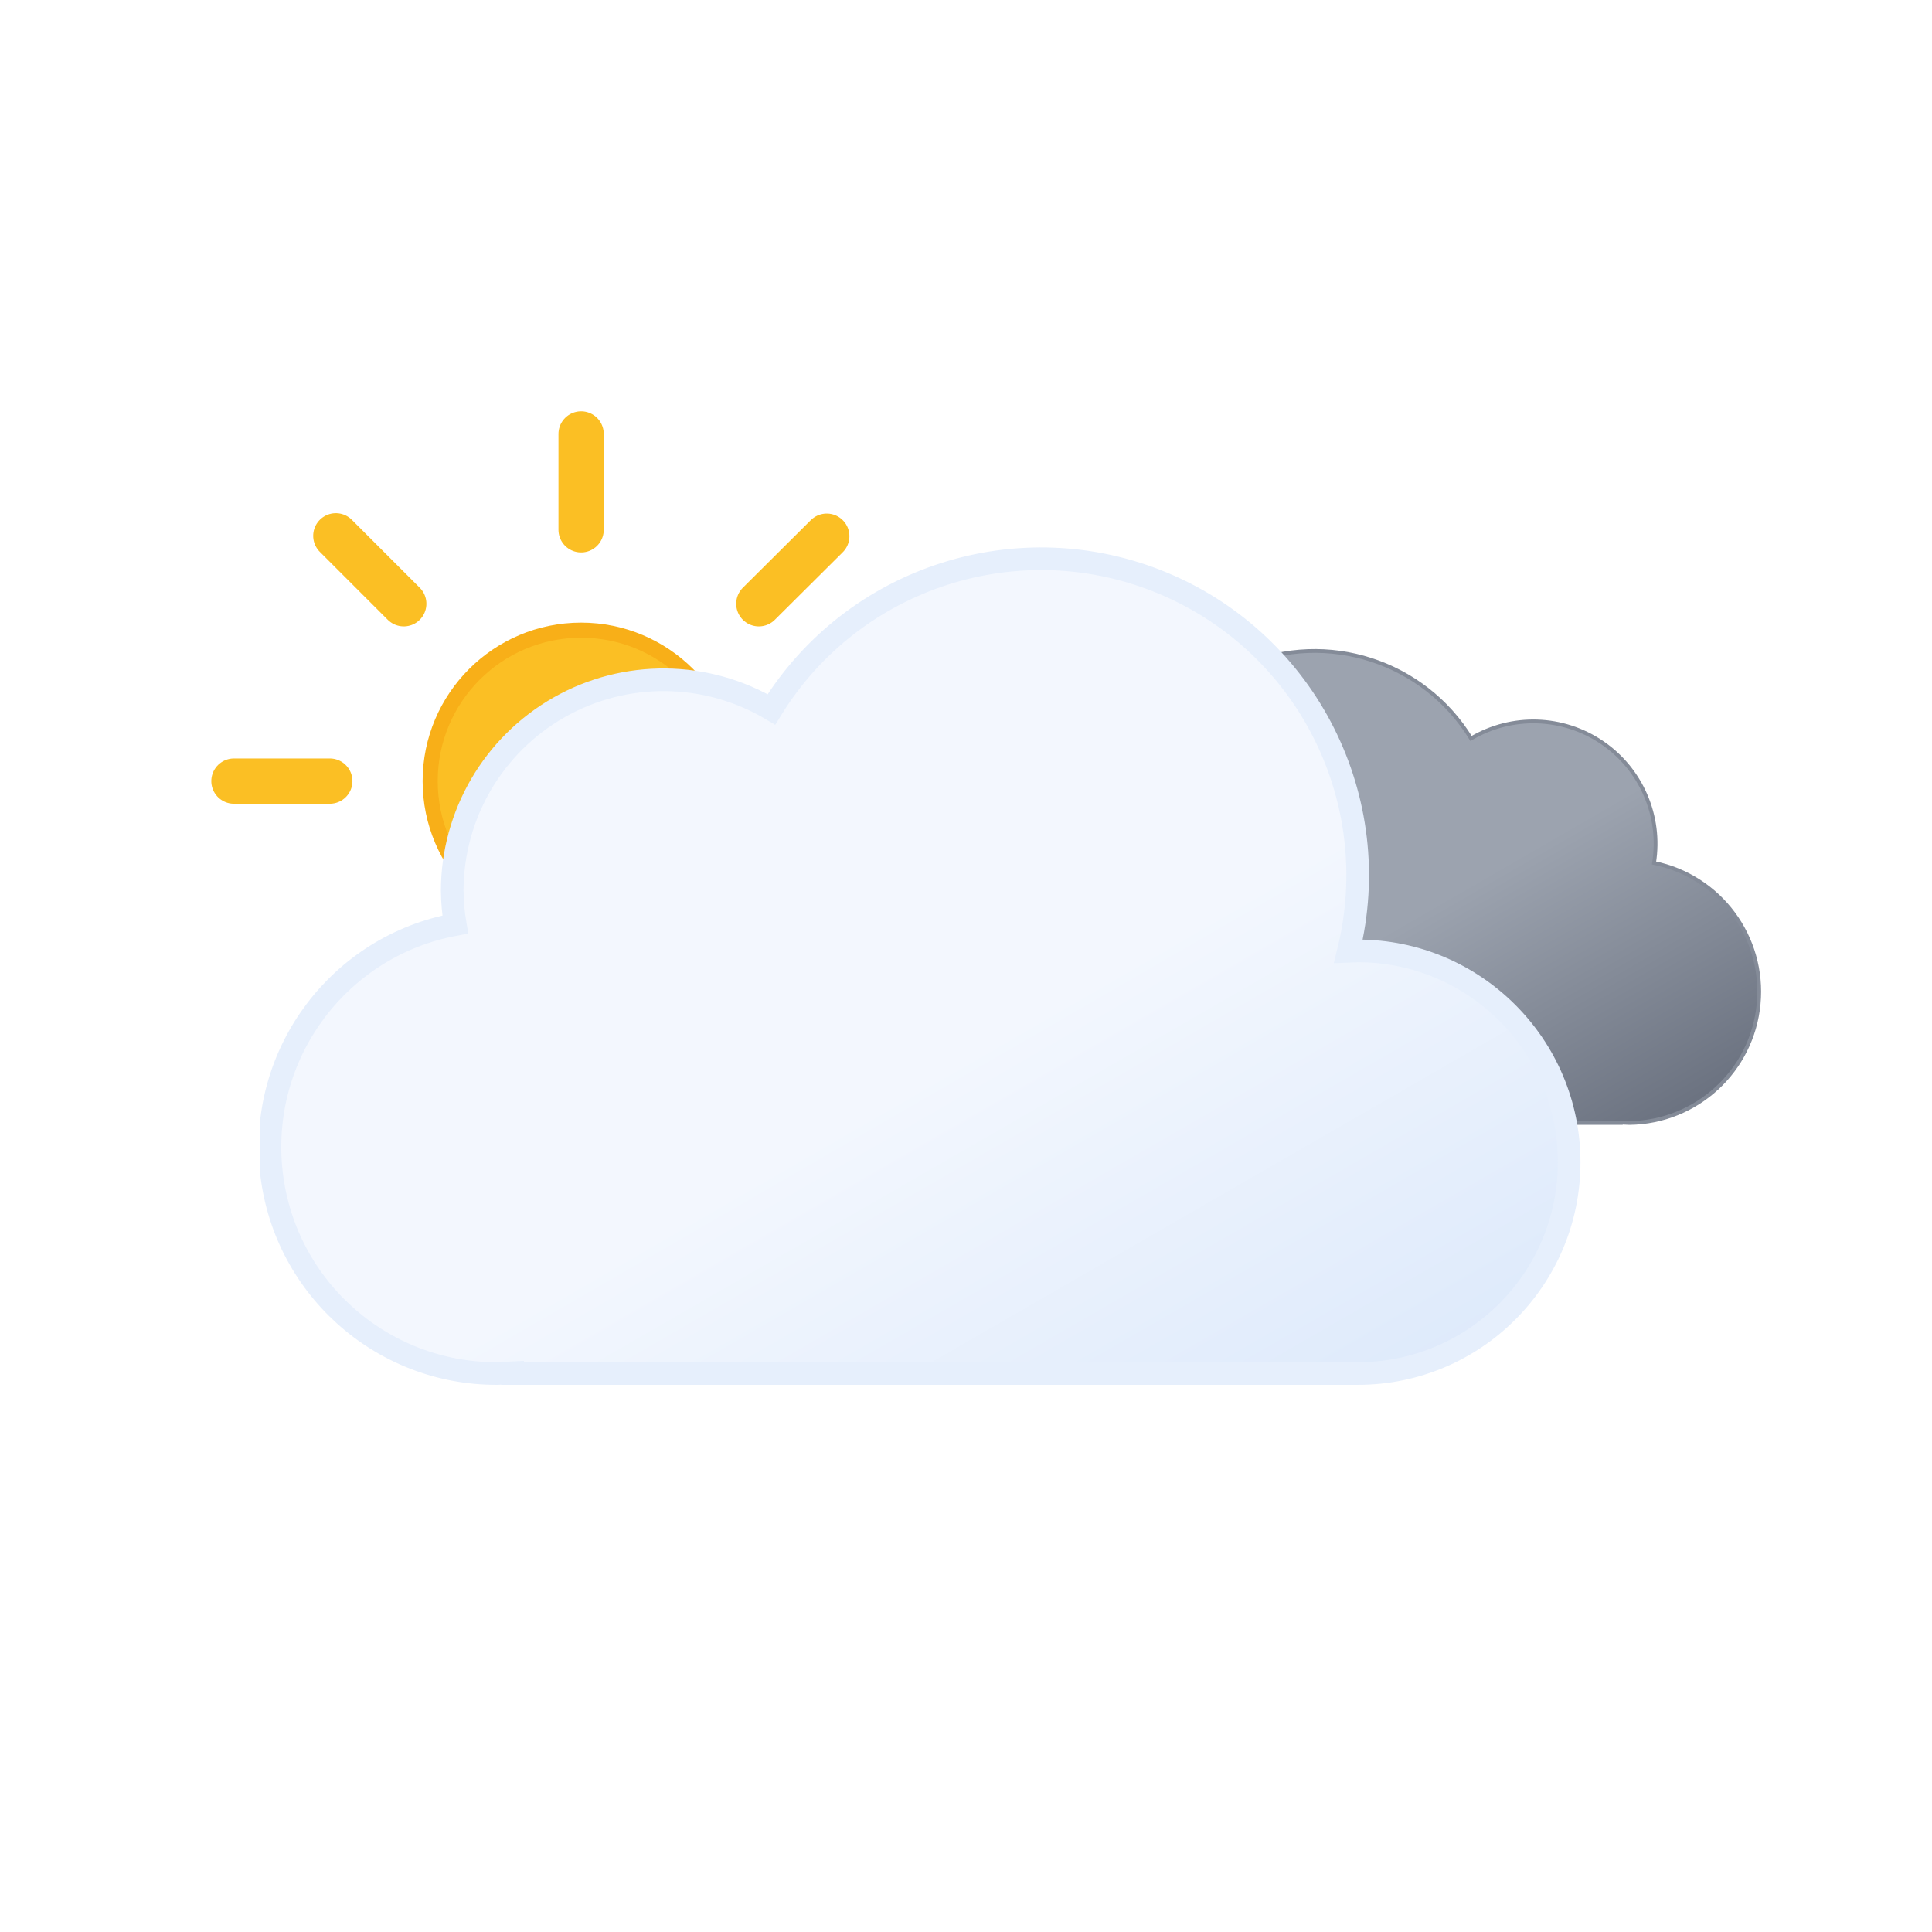
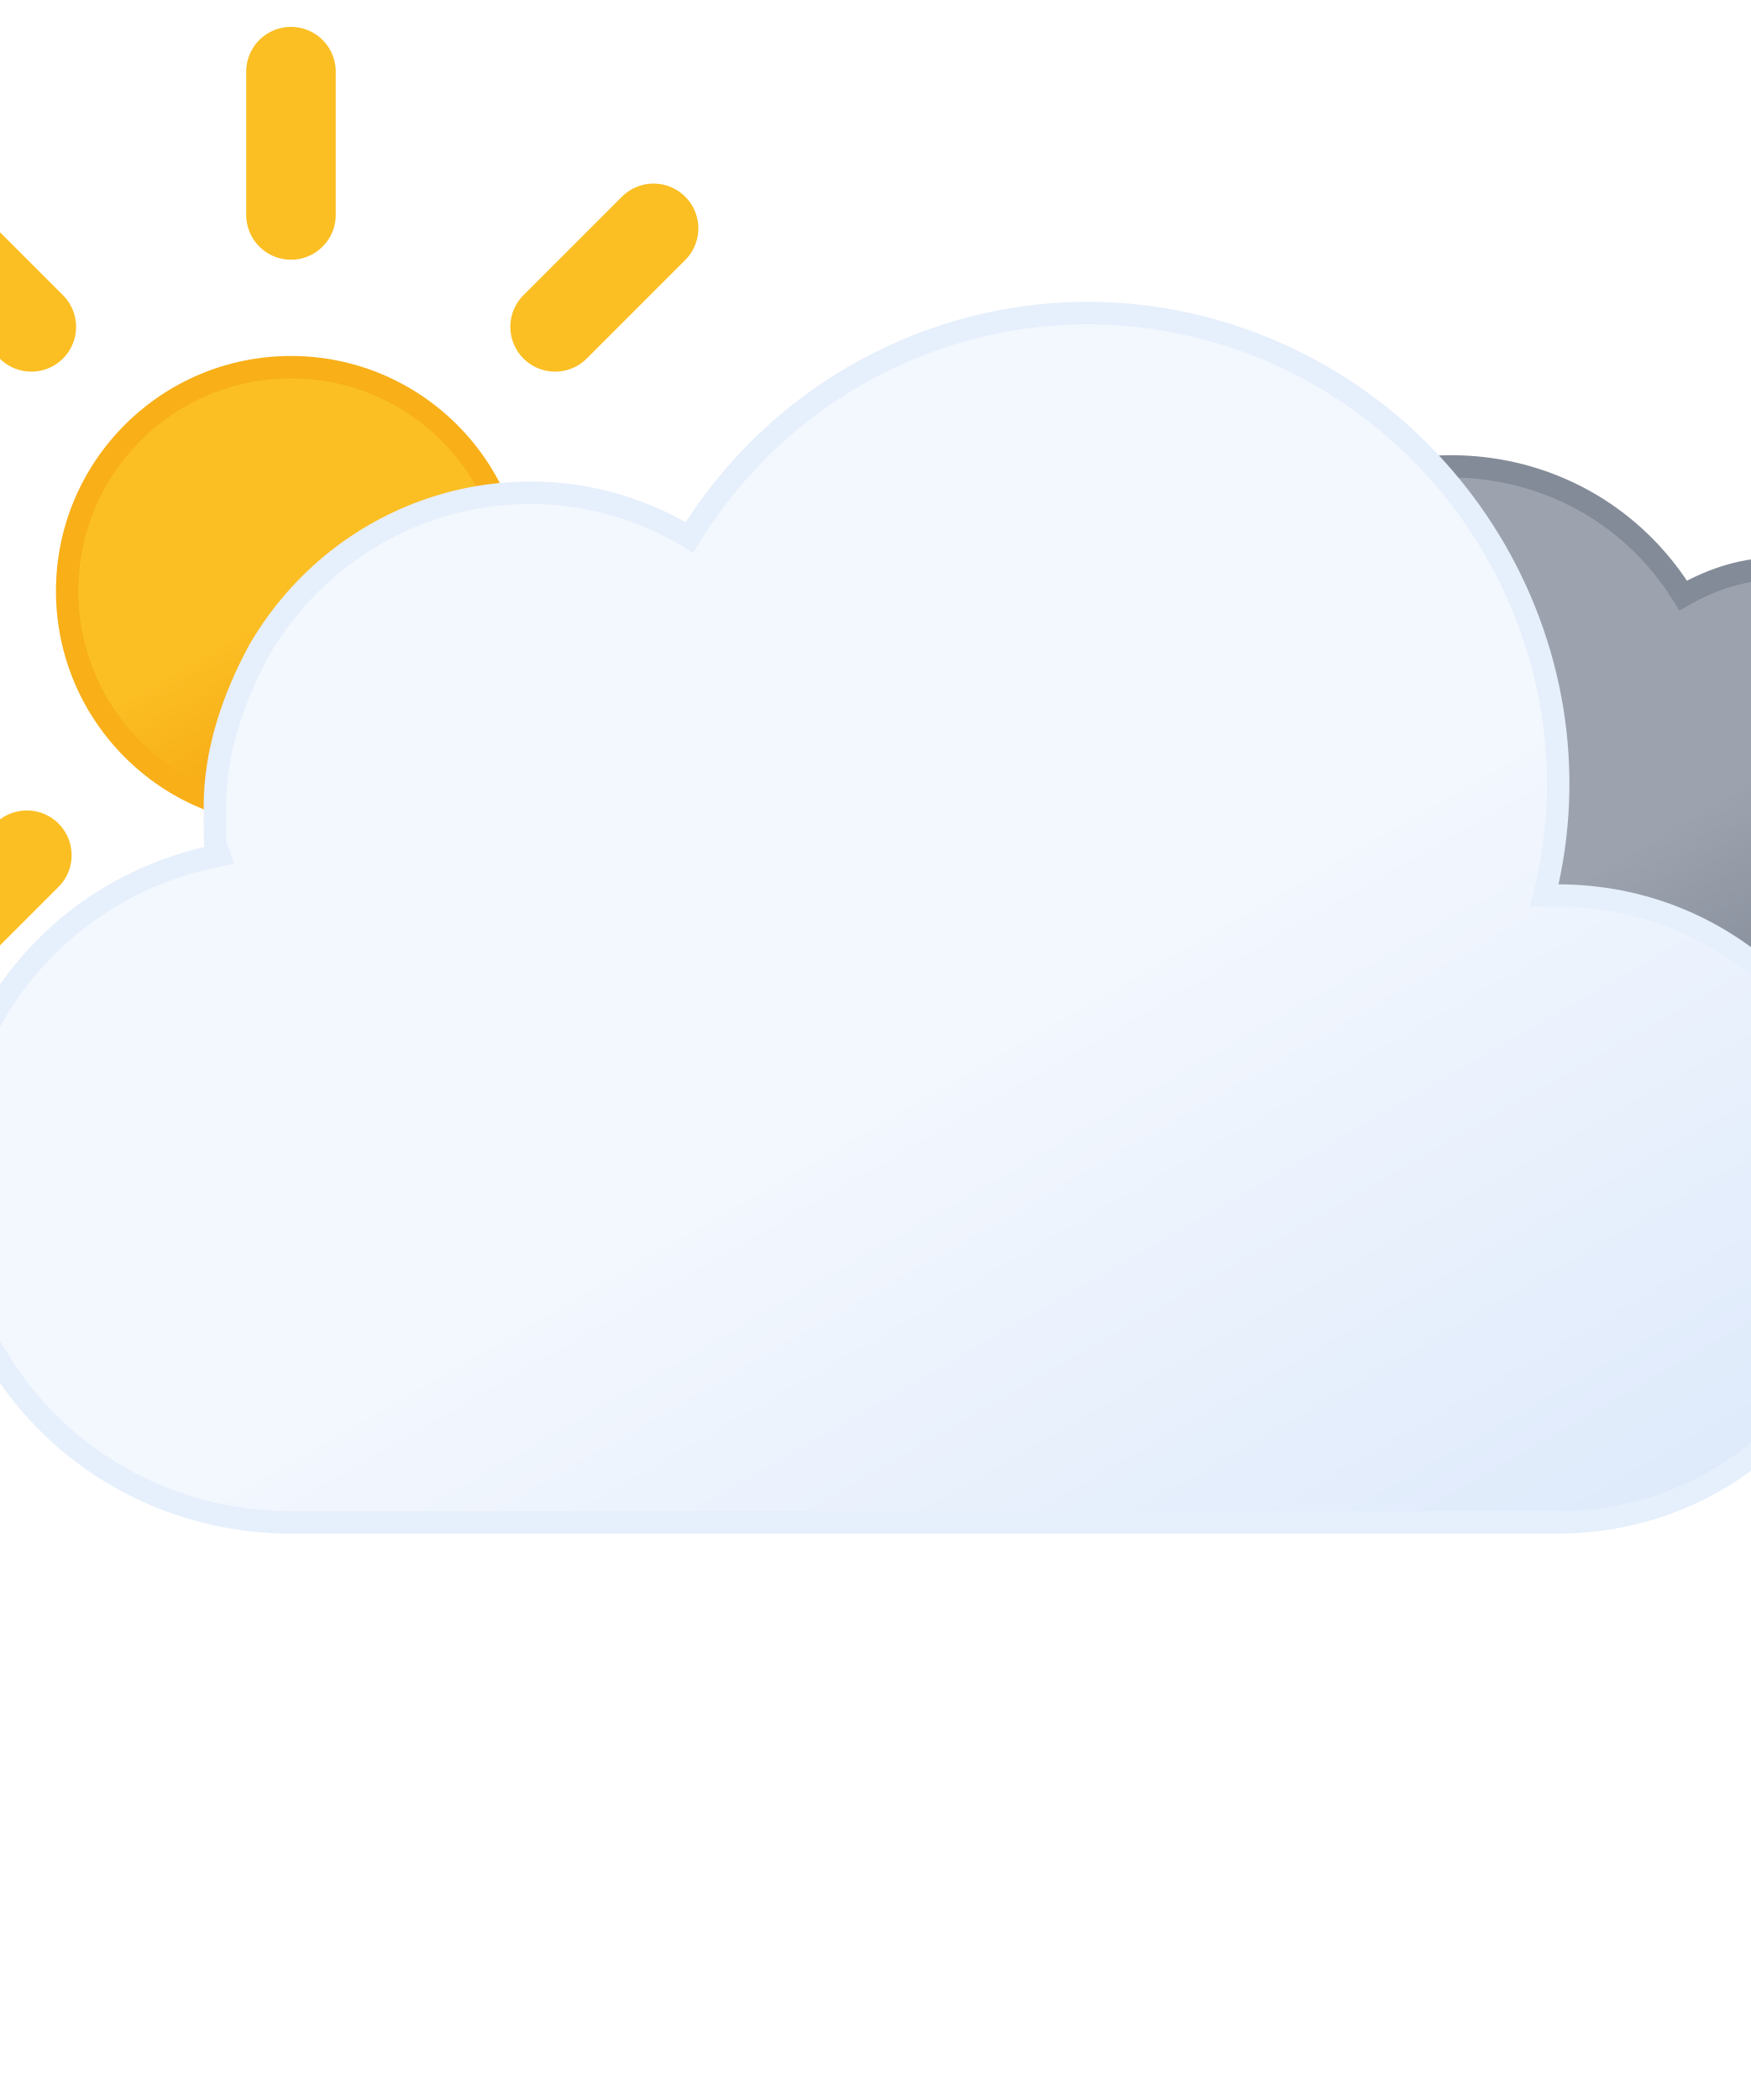
- <svg xmlns="http://www.w3.org/2000/svg" xmlns:xlink="http://www.w3.org/1999/xlink" viewBox="0 0 512 512">
+ <svg xmlns="http://www.w3.org/2000/svg" id="Layer_1" version="1.1" viewBox="0 0 39.1 46.9">
  <defs>
-     <symbol id="e" viewBox="0 0 196 196">
-       <circle cx="98" cy="98" r="40" fill="url(#c)" stroke="#f8af18" stroke-miterlimit="10" stroke-width="4" />
-       <path fill="none" stroke="#fbbf24" stroke-linecap="round" stroke-miterlimit="10" stroke-width="12" d="M98 31.4V6m0 184v-25.4M145.1 51l18-17.9M33 163l18-17.9M51 51 33 33m130.1 130.1-18-18M6 98h25.4M190 98h-25.4">
-         <animateTransform additive="sum" attributeName="transform" dur="6s" repeatCount="indefinite" type="rotate" values="0 98 98; 45 98 98" />
-       </path>
-     </symbol>
-     <symbol id="g" viewBox="0 0 200.3 126.1">
-       <path fill="url(#b)" stroke="#848b98" stroke-miterlimit="10" d="M.5 93.2a32.4 32.4 0 0032.4 32.4h129.8v-.1l2.3.1a34.8 34.8 0 006.5-68.9 32.4 32.4 0 00-48.5-33 48.6 48.6 0 00-88.6 37.1h-1.5A32.4 32.4 0 00.5 93.1Z" />
-     </symbol>
-     <symbol id="h" viewBox="0 0 350 222">
-       <path fill="url(#a)" stroke="#e6effc" stroke-miterlimit="10" stroke-width="6" d="m291 107-2.5.1A83.9 83.9 0 00135.6 43 56 56 0 0051 91a56.6 56.6 0 00.8 9A60 60 0 0063 219l4-.2v.2h224a56 56 0 000-112Z" />
-     </symbol>
-     <symbol id="f" overflow="visible" viewBox="0 0 398 222">
-       <use xlink:href="#g" width="200.3" height="126.1" transform="translate(198 27)">
-         <animateTransform additive="sum" attributeName="transform" dur="6s" repeatCount="indefinite" type="translate" values="-9 0; 9 0; -9 0" />
-       </use>
-       <use xlink:href="#h" width="350" height="222">
-         <animateTransform additive="sum" attributeName="transform" dur="6s" repeatCount="indefinite" type="translate" values="-18 0; 18 0; -18 0" />
-       </use>
-     </symbol>
-     <symbol id="d" overflow="visible" viewBox="0 0 410.8 258">
-       <use xlink:href="#e" width="196" height="196" />
-       <use xlink:href="#f" width="398" height="222" transform="translate(12.84 36)" />
-     </symbol>
-     <linearGradient id="a" x1="99.5" x2="232.6" y1="30.7" y2="261.4" gradientUnits="userSpaceOnUse">
+     <style>
+       .st0 {
+         fill: none;
+         stroke: #fbbf24;
+         stroke-linecap: round;
+         stroke-width: 2px;
+       }
+ 
+       .st0, .st1, .st2, .st3 {
+         stroke-miterlimit: 10;
+       }
+ 
+       .st1 {
+         fill: url(#linear-gradient);
+         stroke: #f8af18;
+       }
+ 
+       .st1, .st2, .st3 {
+         stroke-width: .5px;
+       }
+ 
+       .st2 {
+         fill: url(#linear-gradient1);
+         stroke: #848b98;
+       }
+ 
+       .st3 {
+         fill: url(#linear-gradient2);
+         stroke: #e6effc;
+       }
+     </style>
+     <linearGradient id="linear-gradient" x1="4.1" y1="-688.4" x2="9.1" y2="-697.1" gradientTransform="translate(0 -679.5) scale(1 -1)" gradientUnits="userSpaceOnUse">
+       <stop offset="0" stop-color="#fbbf24" />
+       <stop offset=".5" stop-color="#fbbf24" />
+       <stop offset="1" stop-color="#f59e0b" />
+     </linearGradient>
+     <linearGradient id="linear-gradient1" x1="29.1" y1="-691.1" x2="39.2" y2="-708.5" gradientTransform="translate(0 -679.5) scale(1 -1)" gradientUnits="userSpaceOnUse">
+       <stop offset="0" stop-color="#9ca3af" />
+       <stop offset=".5" stop-color="#9ca3af" />
+       <stop offset="1" stop-color="#6b7280" />
+     </linearGradient>
+     <linearGradient id="linear-gradient2" x1="11" y1="-689.9" x2="27.6" y2="-718.8" gradientTransform="translate(0 -679.5) scale(1 -1)" gradientUnits="userSpaceOnUse">
      <stop offset="0" stop-color="#f3f7fe" />
      <stop offset=".5" stop-color="#f3f7fe" />
      <stop offset="1" stop-color="#deeafb" />
    </linearGradient>
-     <linearGradient id="b" x1="52.7" x2="133.4" y1="9.6" y2="149.3" gradientUnits="userSpaceOnUse">
-       <stop offset="0" stop-color="#9ca3af" />
-       <stop offset=".5" stop-color="#9ca3af" />
-       <stop offset="1" stop-color="#6b7280" />
-     </linearGradient>
-     <linearGradient id="c" x1="78" x2="118" y1="63.4" y2="132.7" gradientUnits="userSpaceOnUse">
-       <stop offset="0" stop-color="#fbbf24" />
-       <stop offset=".5" stop-color="#fbbf24" />
-       <stop offset="1" stop-color="#f59e0b" />
-     </linearGradient>
  </defs>
-   <use xlink:href="#d" width="410.8" height="258" transform="translate(56 109)" />
+   <g>
+     <circle class="st1" cx="6.5" cy="13.2" r="5" />
+     <path class="st0" d="M6.5,4.8V1.6M6.5,24.7v-3.2M12.4,7.3l2.2-2.2M-1.6,21.3l2.2-2.2M.7,7.3l-2.2-2.2M14.7,21.3l-2.2-2.2M-5,13.2H-1.8M18,13.2h-3.2" />
+   </g>
+   <path class="st2" d="M22.5,22c0,2.2,1.8,4,4,4h16.5c2.4,0,4.4-1.9,4.4-4.3s-1.5-3.9-3.6-4.3v-.7c0-2.2-1.8-4.1-4.1-4-.7,0-1.4.2-2.1.6-1.8-2.9-5.5-3.7-8.4-2-1.8,1.1-2.9,3.1-2.9,5.2s0,1,.2,1.5h-.2c-2.2,0-4.1,1.8-4.1,4,0,0,.3,0,.3,0Z" />
+   <path class="st3" d="M34.8,20h-.3c1.4-5.6-2.1-11.3-7.7-12.7-4.4-1.1-9,.8-11.4,4.7-3.3-2-7.6-.9-9.6,2.5-.6,1.1-1,2.3-1,3.5s0,.8.1,1.1c-4.1.8-6.7,4.7-5.9,8.8.7,3.5,3.7,6,7.3,6.1h28.5c3.9,0,7-3.1,7-7s-3.1-7-7-7Z" />
</svg>
